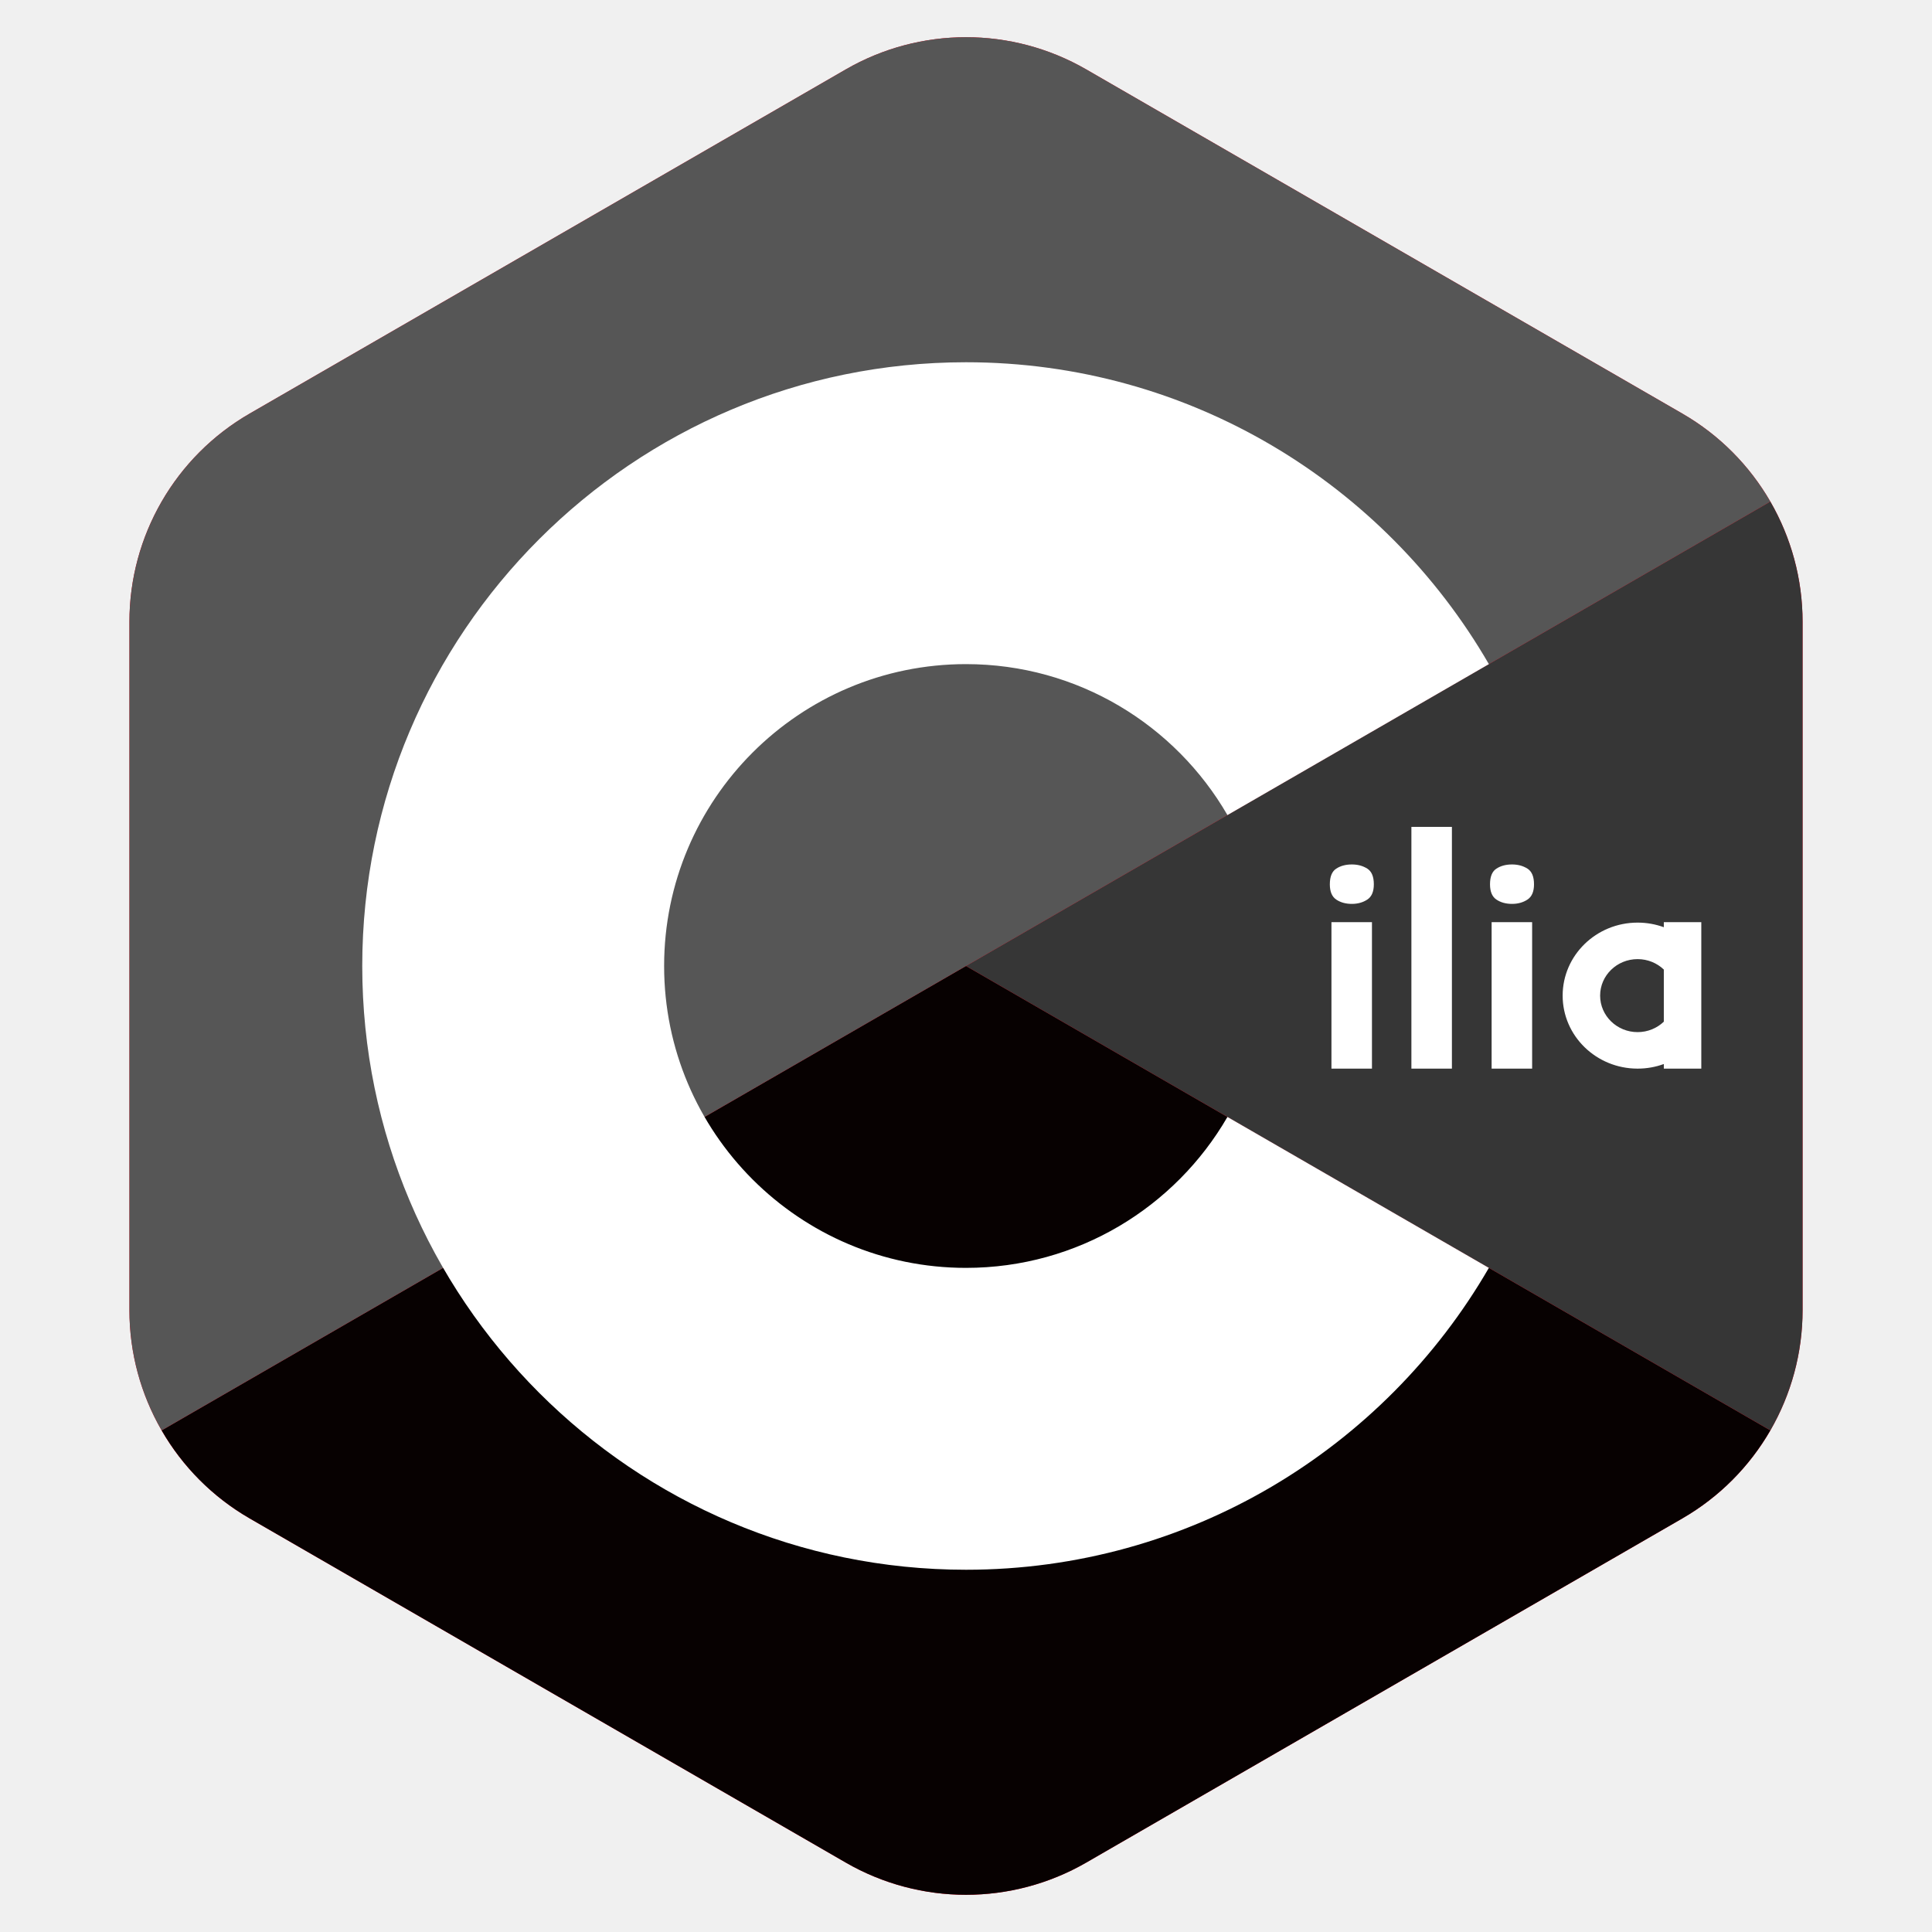
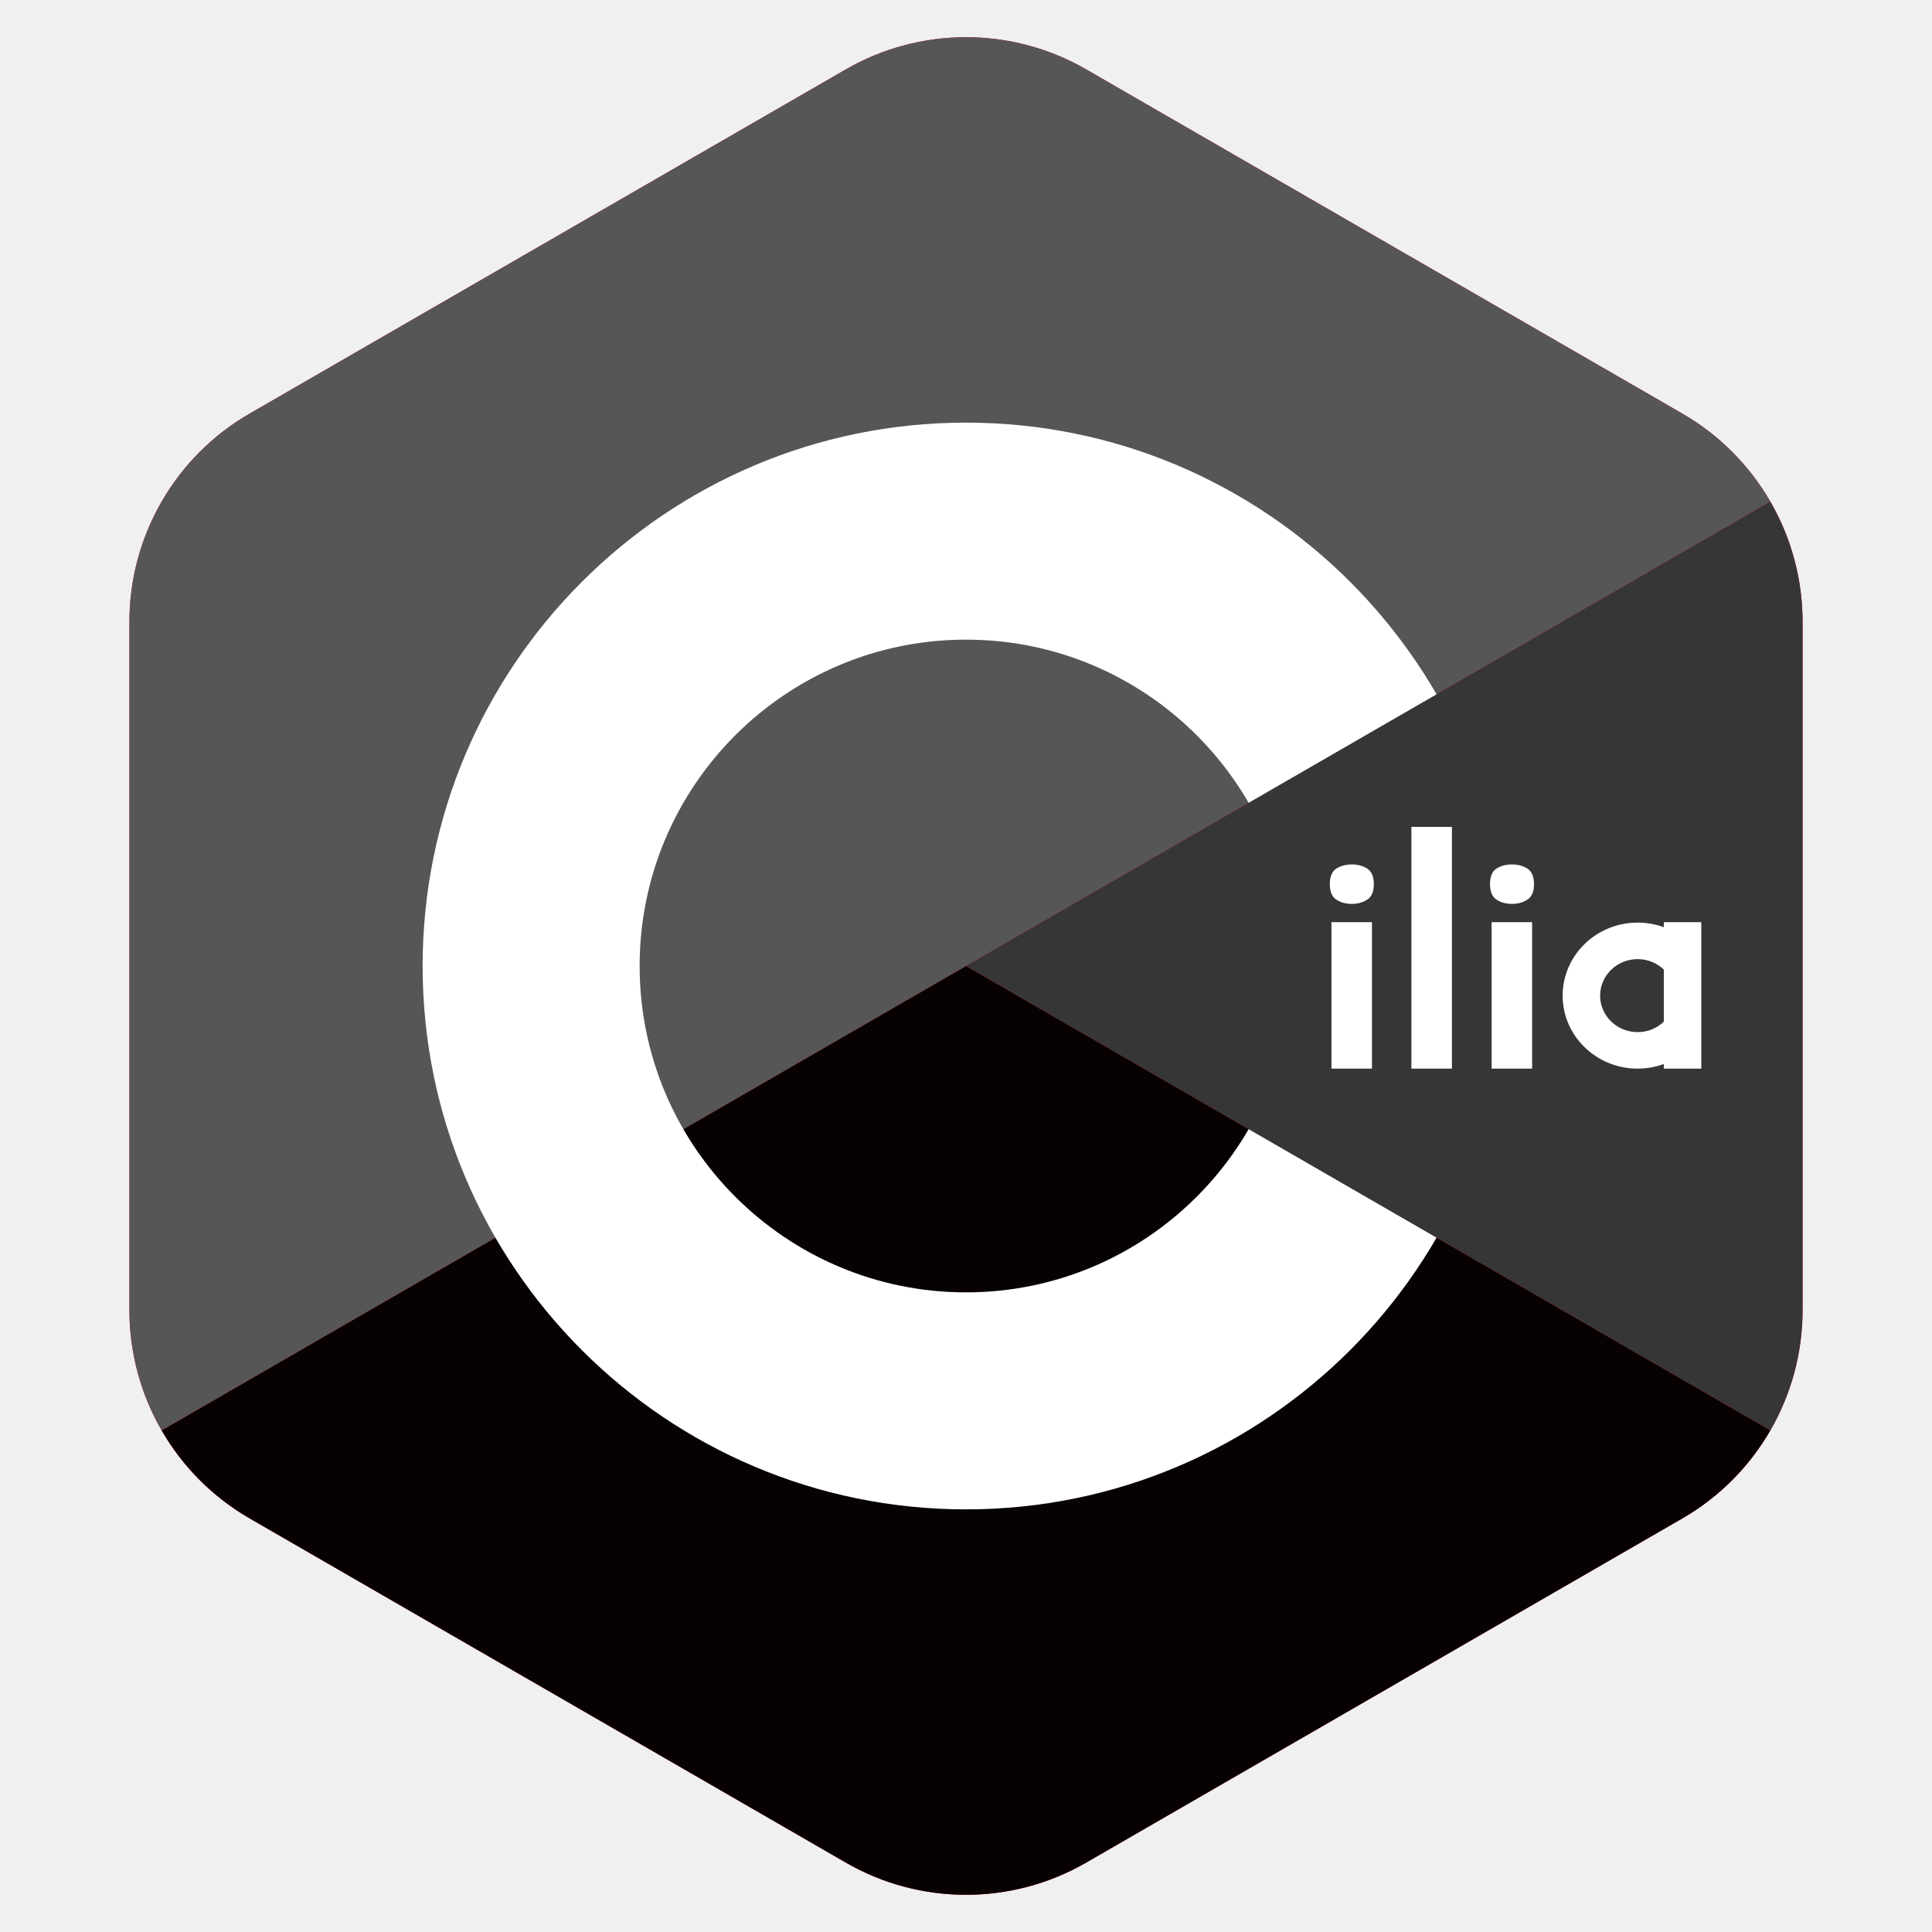
<svg xmlns="http://www.w3.org/2000/svg" width="100%" height="100%" viewBox="0 0 800 800" version="1.1" xml:space="preserve" style="fill-rule:evenodd;clip-rule:evenodd;stroke-linejoin:round;stroke-miterlimit:2;">
  <g transform="matrix(1.023848,0,0,1.02649,-111.924,-113.245)">
    <path d="M451.374,138.325C481.464,120.997 518.536,120.997 548.626,138.325C612.89,175.332 725.451,240.152 789.715,277.159C819.805,294.487 838.341,326.51 838.341,361.166L838.341,638.834C838.341,673.49 819.805,705.513 789.715,722.841C725.451,759.848 612.89,824.668 548.626,861.675C518.536,879.003 481.464,879.003 451.374,861.675C387.11,824.668 274.549,759.848 210.285,722.841C180.195,705.513 161.659,673.49 161.659,638.834L161.659,361.166C161.659,326.51 180.195,294.487 210.285,277.159C274.549,240.152 387.11,175.332 451.374,138.325Z" style="fill:rgb(255,0,27);" />
    <clipPath id="_clip1">
      <path d="M451.374,138.325C481.464,120.997 518.536,120.997 548.626,138.325C612.89,175.332 725.451,240.152 789.715,277.159C819.805,294.487 838.341,326.51 838.341,361.166L838.341,638.834C838.341,673.49 819.805,705.513 789.715,722.841C725.451,759.848 612.89,824.668 548.626,861.675C518.536,879.003 481.464,879.003 451.374,861.675C387.11,824.668 274.549,759.848 210.285,722.841C180.195,705.513 161.659,673.49 161.659,638.834L161.659,361.166C161.659,326.51 180.195,294.487 210.285,277.159C274.549,240.152 387.11,175.332 451.374,138.325Z" />
    </clipPath>
    <g clip-path="url(#_clip1)">
      <g transform="matrix(0.976708,0,0,0.974194,11.64623,12.9032)">
        <path d="M153.59,700L500,500L846.41,700L846.41,884.596L153.59,884.596L153.59,700Z" style="fill:rgb(7,1,1);" />
      </g>
      <g transform="matrix(0.976708,0,0,0.974194,11.64623,12.9032)">
+         <path d="M153.59,700L846.41,300L846.41,115.404L153.59,115.404L153.59,700Z" style="fill:rgb(86,86,86);" />
+       </g>
+       <g transform="matrix(1.23197,0,0,1.228799,7.211851,8.480226)">
+         <path d="M400,221.62C498.451,221.62 578.38,301.549 578.38,400C578.38,498.451 498.451,578.38 400,578.38C301.549,578.38 221.62,498.451 221.62,400C221.62,301.549 301.549,221.62 400,221.62ZM400,292.862C459.131,292.862 507.138,340.869 507.138,400C507.138,459.131 459.131,507.138 400,507.138C340.869,507.138 292.862,459.131 292.862,400C292.862,340.869 340.869,292.862 400,292.862Z" style="fill:white;" />
+       </g>
+       <g transform="matrix(0.976708,0,0,0.974194,11.64623,12.9032)">
        <path d="M846.41,300L500,500L846.41,700L846.41,300Z" style="fill:rgb(54,54,54);" />
      </g>
-       <g transform="matrix(0.976708,0,0,0.974194,11.64623,12.9032)">
-         <path d="M153.59,700L846.41,300L846.41,115.404L153.59,115.404L153.59,700Z" style="fill:rgb(86,86,86);" />
-       </g>
    </g>
-   </g>
-   <g transform="matrix(1.217249,0,0,1.217249,-208.6247,-208.6247)">
-     <path d="M677.868,602.692C642.334,664.061 575.955,705.381 500,705.381C386.647,705.381 294.619,613.353 294.619,500C294.619,386.647 386.647,294.619 500,294.619C575.955,294.619 642.334,335.939 677.868,397.308L588.934,448.654C571.167,417.97 537.977,397.309 500,397.309C443.324,397.309 397.309,443.324 397.309,500C397.309,556.676 443.324,602.691 500,602.691C537.977,602.691 571.167,582.03 588.934,551.346L677.868,602.692Z" style="fill:white;" />
  </g>
  <g transform="matrix(0.888763,0,0,0.888763,21.66479,-9.550341)">
    <g transform="matrix(1,0,0,1,-17.84623,5.142695)">
      <path d="M632.672,435.231L632.672,503.481L613.797,503.481L613.797,435.231L632.672,435.231ZM623.297,408.356C626.047,408.356 628.443,409.002 630.484,410.293C632.526,411.585 633.547,414.022 633.547,417.606C633.547,421.022 632.526,423.397 630.484,424.731C628.443,426.064 626.047,426.731 623.297,426.731C620.464,426.731 618.047,426.064 616.047,424.731C614.047,423.397 613.047,421.022 613.047,417.606C613.047,414.022 614.047,411.585 616.047,410.293C618.047,409.002 620.464,408.356 623.297,408.356Z" style="fill:white;fill-rule:nonzero;" />
    </g>
    <g transform="matrix(1,0,0,1.185586,-17.84623,-88.2964)">
      <rect x="651.047" y="408.481" width="18.875" height="95" style="fill:white;fill-rule:nonzero;" />
    </g>
    <g transform="matrix(1,0,0,1,-17.84623,5.142695)">
      <path d="M707.297,435.231L707.297,503.481L688.422,503.481L688.422,435.231L707.297,435.231ZM697.922,408.356C700.672,408.356 703.068,409.002 705.109,410.293C707.151,411.585 708.172,414.022 708.172,417.606C708.172,421.022 707.151,423.397 705.109,424.731C703.068,426.064 700.672,426.731 697.922,426.731C695.089,426.731 692.672,426.064 690.672,424.731C688.672,423.397 687.672,421.022 687.672,417.606C687.672,414.022 688.672,411.585 690.672,410.293C692.672,409.002 695.089,408.356 697.922,408.356Z" style="fill:white;fill-rule:nonzero;" />
    </g>
  </g>
  <g transform="matrix(1.083839,0,0,1.055857,-217.7227,-128.51)">
    <path d="M836.542,538.992C833.422,540.16 830.045,540.798 826.52,540.798C810.718,540.798 797.889,527.969 797.889,512.166C797.889,496.364 810.718,483.535 826.52,483.535C830.045,483.535 833.422,484.173 836.542,485.341L836.542,483.349L850.858,483.349L850.858,540.798L836.542,540.798L836.542,538.992ZM836.542,501.948C833.959,499.414 830.421,497.851 826.52,497.851C818.619,497.851 812.205,504.265 812.205,512.166C812.205,520.068 818.619,526.482 826.52,526.482C830.421,526.482 833.959,524.919 836.542,522.385L836.542,501.948Z" style="fill:white;" />
  </g>
</svg>
